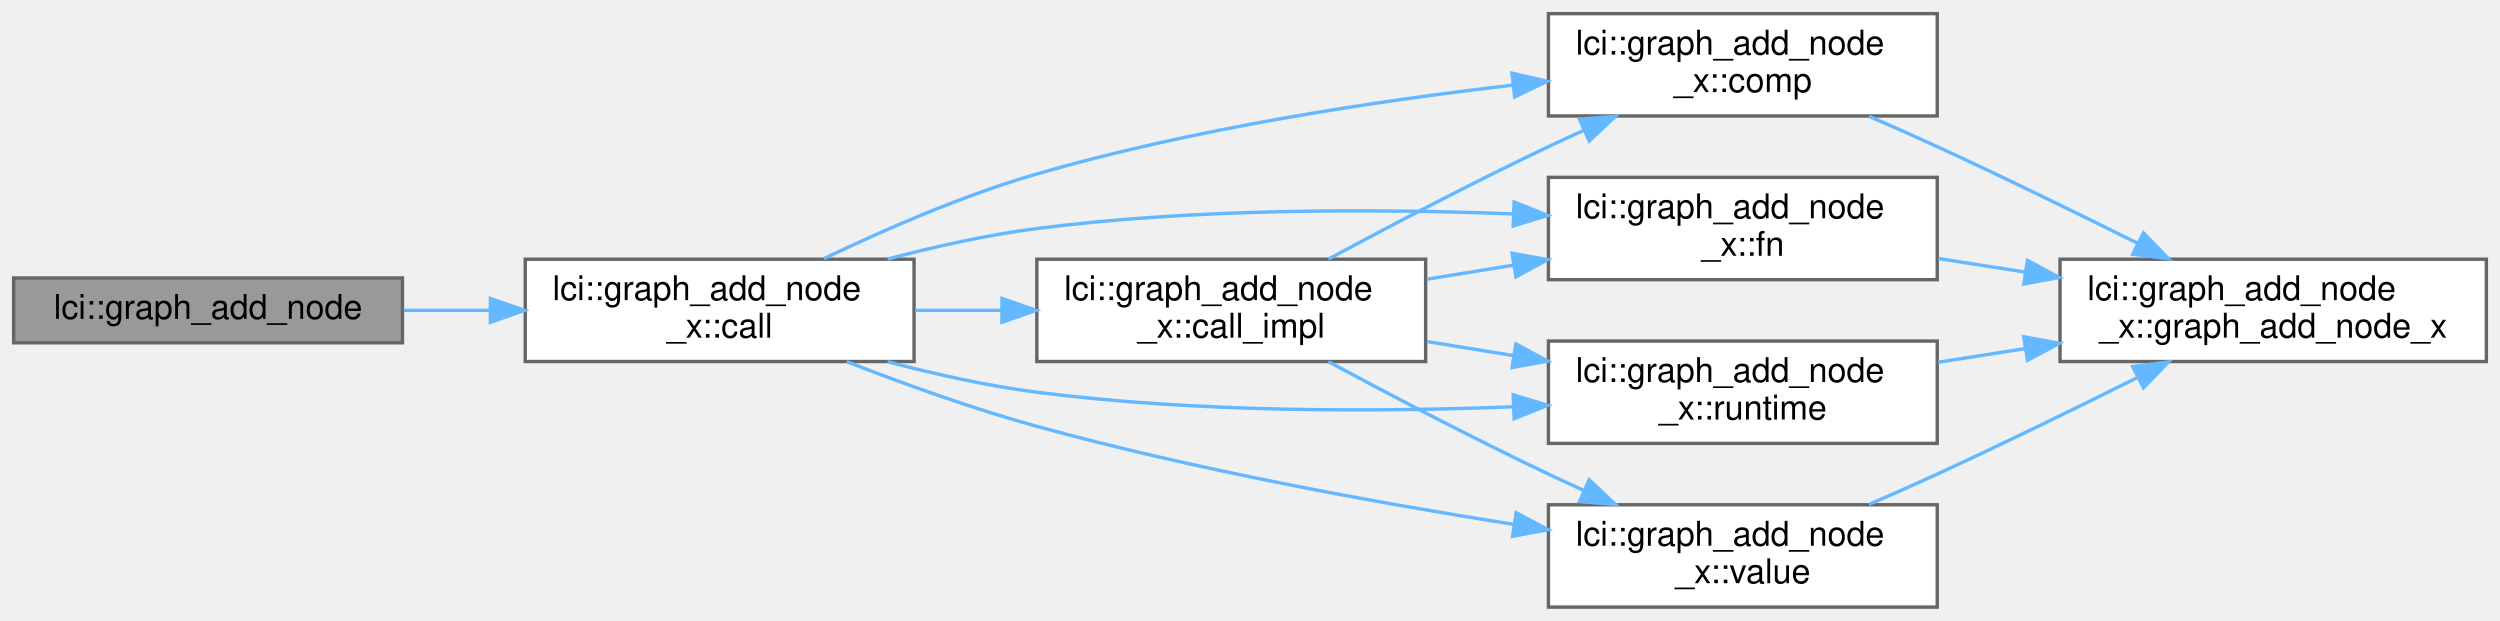
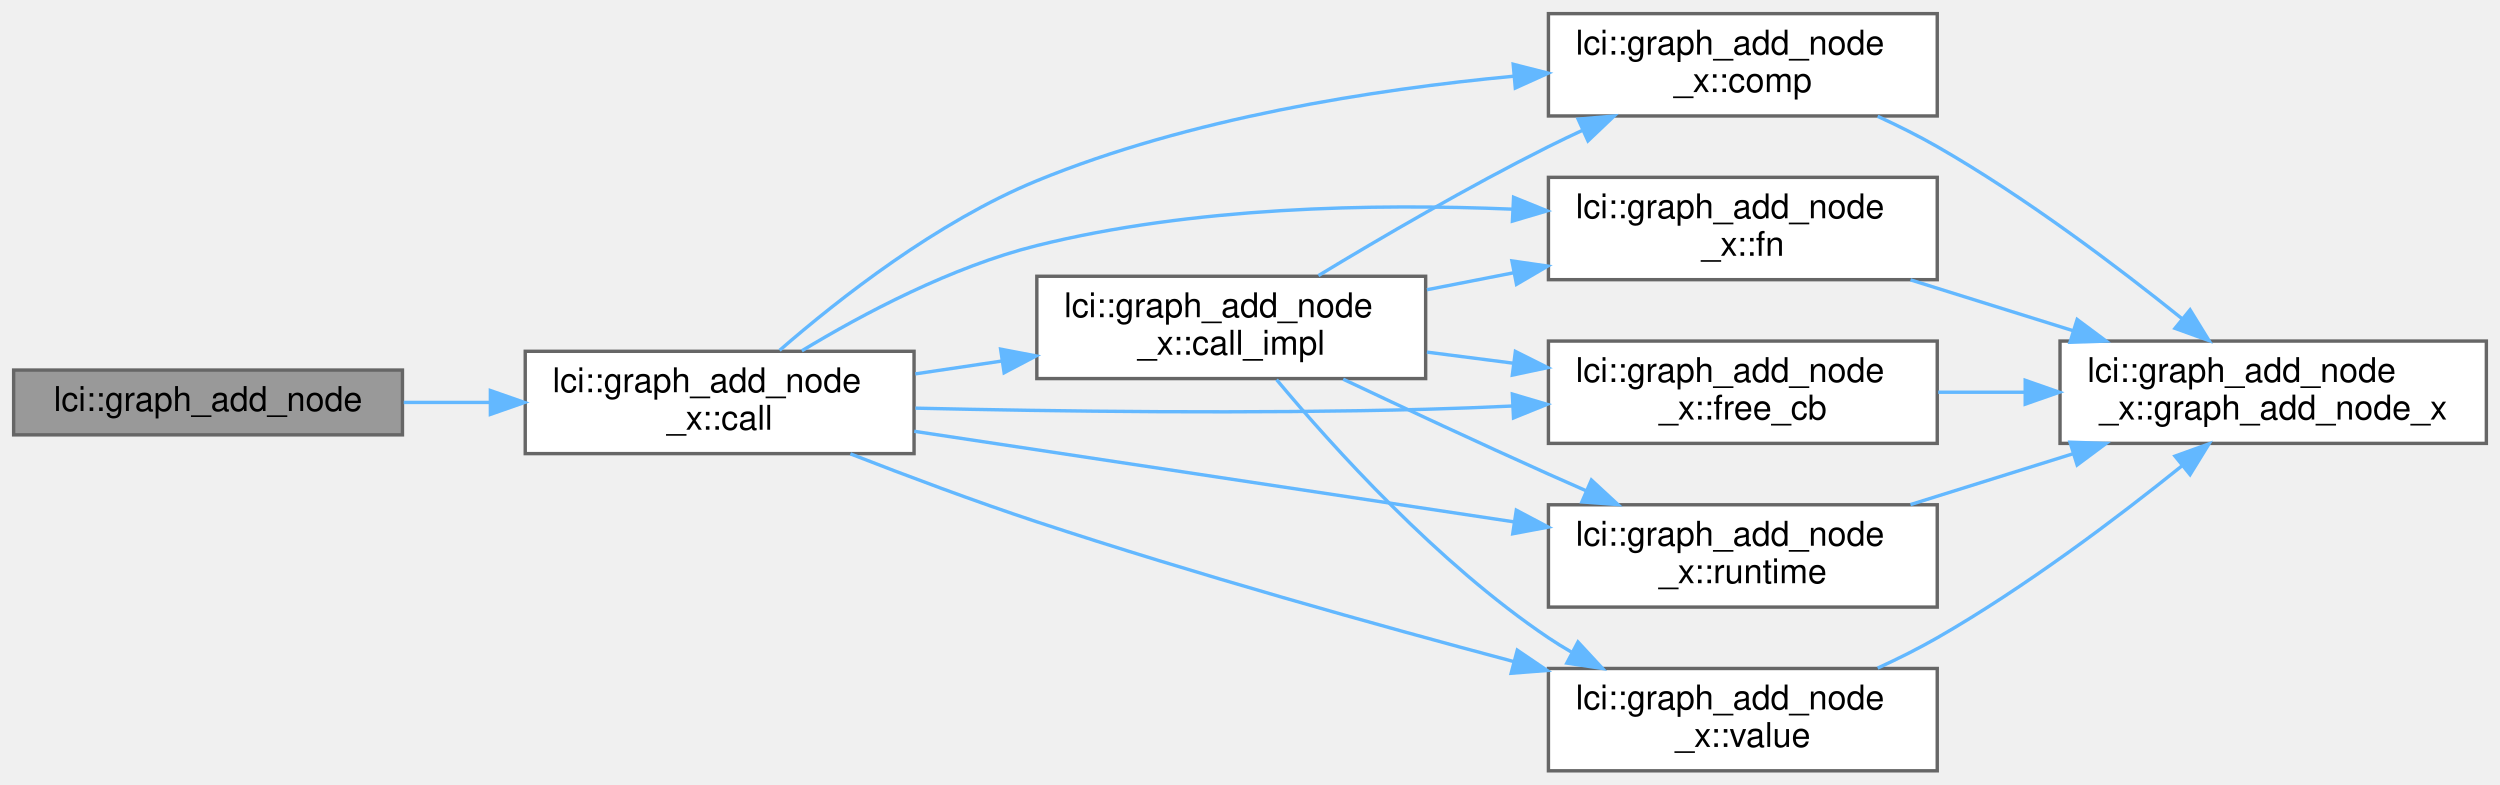
- <svg xmlns="http://www.w3.org/2000/svg" xmlns:xlink="http://www.w3.org/1999/xlink" width="733pt" height="182pt" viewBox="0.00 0.00 733.00 182.00">
-   <g id="graph0" class="graph" transform="scale(1 1) rotate(0) translate(4 178)">
+ <svg xmlns="http://www.w3.org/2000/svg" xmlns:xlink="http://www.w3.org/1999/xlink" width="733pt" height="230pt" viewBox="0.00 0.00 733.00 230.00">
+   <g id="graph0" class="graph" transform="scale(1 1) rotate(0) translate(4 226)">
    <g id="Node000001" class="node">
      <g id="a_Node000001">
        <a xlink:title=" ">
-           <polygon fill="#999999" stroke="#666666" points="114,-96.5 0,-96.5 0,-77.5 114,-77.5 114,-96.5" />
-           <text text-anchor="middle" x="57" y="-84.5" font-family="Helvetica,sans-Serif" font-size="10.00">lci::graph_add_node</text>
+           <polygon fill="#999999" stroke="#666666" points="114,-117.5 0,-117.5 0,-98.5 114,-98.5 114,-117.5" />
+           <text text-anchor="middle" x="57" y="-105.5" font-family="Helvetica,sans-Serif" font-size="10.00">lci::graph_add_node</text>
        </a>
      </g>
    </g>
    <g id="Node000002" class="node">
      <g id="a_Node000002">
        <a xlink:href="../../d8/db8/classlci_1_1graph__add__node__x.html#a460287e23a6bd0f072f2edfc8d531138" target="_top" xlink:title=" ">
-           <polygon fill="white" stroke="#666666" points="264,-102 150,-102 150,-72 264,-72 264,-102" />
-           <text text-anchor="start" x="158" y="-90" font-family="Helvetica,sans-Serif" font-size="10.00">lci::graph_add_node</text>
-           <text text-anchor="middle" x="207" y="-79" font-family="Helvetica,sans-Serif" font-size="10.00">_x::call</text>
+           <polygon fill="white" stroke="#666666" points="264,-123 150,-123 150,-93 264,-93 264,-123" />
+           <text text-anchor="start" x="158" y="-111" font-family="Helvetica,sans-Serif" font-size="10.00">lci::graph_add_node</text>
+           <text text-anchor="middle" x="207" y="-100" font-family="Helvetica,sans-Serif" font-size="10.00">_x::call</text>
        </a>
      </g>
    </g>
    <g id="edge1_Node000001_Node000002" class="edge">
      <g id="a_edge1_Node000001_Node000002">
        <a xlink:title=" ">
-           <path fill="none" stroke="#63b8ff" d="M114.37,-87C122.62,-87 131.18,-87 139.6,-87" />
-           <polygon fill="#63b8ff" stroke="#63b8ff" points="139.78,-90.5 149.78,-87 139.78,-83.5 139.78,-90.5" />
+           <path fill="none" stroke="#63b8ff" d="M114.37,-108C122.62,-108 131.18,-108 139.6,-108" />
+           <polygon fill="#63b8ff" stroke="#63b8ff" points="139.78,-111.5 149.78,-108 139.78,-104.5 139.78,-111.5" />
        </a>
      </g>
    </g>
    <g id="Node000003" class="node">
      <g id="a_Node000003">
-         <a xlink:href="../../d8/db8/classlci_1_1graph__add__node__x.html#aba648beb0aa746fd273201aec8f1fa23" target="_top" xlink:title=" ">
-           <polygon fill="white" stroke="#666666" points="414,-102 300,-102 300,-72 414,-72 414,-102" />
-           <text text-anchor="start" x="308" y="-90" font-family="Helvetica,sans-Serif" font-size="10.00">lci::graph_add_node</text>
-           <text text-anchor="middle" x="357" y="-79" font-family="Helvetica,sans-Serif" font-size="10.00">_x::call_impl</text>
+         <a xlink:href="../../d8/db8/classlci_1_1graph__add__node__x.html#a776412579ebcf653592710c1d6b4df24" target="_top" xlink:title=" ">
+           <polygon fill="white" stroke="#666666" points="414,-145 300,-145 300,-115 414,-115 414,-145" />
+           <text text-anchor="start" x="308" y="-133" font-family="Helvetica,sans-Serif" font-size="10.00">lci::graph_add_node</text>
+           <text text-anchor="middle" x="357" y="-122" font-family="Helvetica,sans-Serif" font-size="10.00">_x::call_impl</text>
        </a>
      </g>
    </g>
    <g id="edge2_Node000002_Node000003" class="edge">
      <g id="a_edge2_Node000002_Node000003">
        <a xlink:title=" ">
-           <path fill="none" stroke="#63b8ff" d="M264.37,-87C272.62,-87 281.18,-87 289.6,-87" />
-           <polygon fill="#63b8ff" stroke="#63b8ff" points="289.78,-90.5 299.78,-87 289.78,-83.5 289.78,-90.5" />
+           <path fill="none" stroke="#63b8ff" d="M264.37,-116.38C272.71,-117.62 281.37,-118.91 289.88,-120.17" />
+           <polygon fill="#63b8ff" stroke="#63b8ff" points="289.38,-123.63 299.78,-121.64 290.41,-116.71 289.38,-123.63" />
        </a>
      </g>
    </g>
    <g id="Node000004" class="node">
      <g id="a_Node000004">
        <a xlink:href="../../d8/db8/classlci_1_1graph__add__node__x.html#af5a94360ae245e1d987f97035d7608c9" target="_top" xlink:title=" ">
-           <polygon fill="white" stroke="#666666" points="564,-174 450,-174 450,-144 564,-144 564,-174" />
-           <text text-anchor="start" x="458" y="-162" font-family="Helvetica,sans-Serif" font-size="10.00">lci::graph_add_node</text>
-           <text text-anchor="middle" x="507" y="-151" font-family="Helvetica,sans-Serif" font-size="10.00">_x::comp</text>
-         </a>
-       </g>
-     </g>
-     <g id="edge11_Node000002_Node000004" class="edge">
-       <g id="a_edge11_Node000002_Node000004">
-         <a xlink:title=" ">
-           <path fill="none" stroke="#63b8ff" d="M237.53,-102.15C255.23,-110.64 278.42,-120.75 300,-127 345.67,-140.24 398.71,-148.31 439.53,-153.04" />
-           <polygon fill="#63b8ff" stroke="#63b8ff" points="439.31,-156.54 449.64,-154.17 440.09,-149.58 439.31,-156.54" />
+           <polygon fill="white" stroke="#666666" points="564,-222 450,-222 450,-192 564,-192 564,-222" />
+           <text text-anchor="start" x="458" y="-210" font-family="Helvetica,sans-Serif" font-size="10.00">lci::graph_add_node</text>
+           <text text-anchor="middle" x="507" y="-199" font-family="Helvetica,sans-Serif" font-size="10.00">_x::comp</text>
+         </a>
+       </g>
+     </g>
+     <g id="edge13_Node000002_Node000004" class="edge">
+       <g id="a_edge13_Node000002_Node000004">
+         <a xlink:title=" ">
+           <path fill="none" stroke="#63b8ff" d="M224.57,-123.27C241.99,-138.42 270.87,-161.05 300,-173 344.61,-191.3 398.49,-199.77 439.95,-203.67" />
+           <polygon fill="#63b8ff" stroke="#63b8ff" points="439.67,-207.16 449.94,-204.55 440.29,-200.19 439.67,-207.16" />
        </a>
      </g>
    </g>
    <g id="Node000006" class="node">
      <g id="a_Node000006">
        <a xlink:href="../../d8/db8/classlci_1_1graph__add__node__x.html#ab69e3173f39a1f4bdd1a90b6a5f4aa26" target="_top" xlink:title=" ">
+           <polygon fill="white" stroke="#666666" points="564,-174 450,-174 450,-144 564,-144 564,-174" />
+           <text text-anchor="start" x="458" y="-162" font-family="Helvetica,sans-Serif" font-size="10.00">lci::graph_add_node</text>
+           <text text-anchor="middle" x="507" y="-151" font-family="Helvetica,sans-Serif" font-size="10.00">_x::fn</text>
+         </a>
+       </g>
+     </g>
+     <g id="edge14_Node000002_Node000006" class="edge">
+       <g id="a_edge14_Node000002_Node000006">
+         <a xlink:title=" ">
+           <path fill="none" stroke="#63b8ff" d="M231.09,-123.14C249.06,-134.01 275.05,-147.79 300,-154 345.6,-165.35 398.65,-166.37 439.49,-164.67" />
+           <polygon fill="#63b8ff" stroke="#63b8ff" points="439.78,-168.16 449.6,-164.18 439.44,-161.17 439.78,-168.16" />
+         </a>
+       </g>
+     </g>
+     <g id="Node000007" class="node">
+       <g id="a_Node000007">
+         <a xlink:href="../../d8/db8/classlci_1_1graph__add__node__x.html#abf32ff790df8f3e32011a671d3dd831c" target="_top" xlink:title=" ">
          <polygon fill="white" stroke="#666666" points="564,-126 450,-126 450,-96 564,-96 564,-126" />
          <text text-anchor="start" x="458" y="-114" font-family="Helvetica,sans-Serif" font-size="10.00">lci::graph_add_node</text>
-           <text text-anchor="middle" x="507" y="-103" font-family="Helvetica,sans-Serif" font-size="10.00">_x::fn</text>
-         </a>
-       </g>
-     </g>
-     <g id="edge12_Node000002_Node000006" class="edge">
-       <g id="a_edge12_Node000002_Node000006">
-         <a xlink:title=" ">
-           <path fill="none" stroke="#63b8ff" d="M256.25,-102.05C270.22,-105.74 285.59,-109.15 300,-111 346.44,-116.96 399.25,-116.82 439.77,-115.27" />
-           <polygon fill="#63b8ff" stroke="#63b8ff" points="439.95,-118.76 449.8,-114.84 439.66,-111.77 439.95,-118.76" />
-         </a>
-       </g>
-     </g>
-     <g id="Node000007" class="node">
-       <g id="a_Node000007">
+           <text text-anchor="middle" x="507" y="-103" font-family="Helvetica,sans-Serif" font-size="10.00">_x::free_cb</text>
+         </a>
+       </g>
+     </g>
+     <g id="edge15_Node000002_Node000007" class="edge">
+       <g id="a_edge15_Node000002_Node000007">
+         <a xlink:title=" ">
+           <path fill="none" stroke="#63b8ff" d="M264.4,-106.33C305.81,-105.38 363.41,-104.63 414,-106 422.27,-106.22 430.96,-106.56 439.56,-106.96" />
+           <polygon fill="#63b8ff" stroke="#63b8ff" points="439.42,-110.46 449.58,-107.45 439.76,-103.47 439.42,-110.46" />
+         </a>
+       </g>
+     </g>
+     <g id="Node000008" class="node">
+       <g id="a_Node000008">
        <a xlink:href="../../d8/db8/classlci_1_1graph__add__node__x.html#a3a7ff8b535243a36246e26a4ddae59cf" target="_top" xlink:title=" ">
          <polygon fill="white" stroke="#666666" points="564,-78 450,-78 450,-48 564,-48 564,-78" />
          <text text-anchor="start" x="458" y="-66" font-family="Helvetica,sans-Serif" font-size="10.00">lci::graph_add_node</text>
          <text text-anchor="middle" x="507" y="-55" font-family="Helvetica,sans-Serif" font-size="10.00">_x::runtime</text>
        </a>
      </g>
    </g>
-     <g id="edge13_Node000002_Node000007" class="edge">
-       <g id="a_edge13_Node000002_Node000007">
-         <a xlink:title=" ">
-           <path fill="none" stroke="#63b8ff" d="M256.25,-71.95C270.22,-68.26 285.59,-64.85 300,-63 346.44,-57.04 399.25,-57.18 439.77,-58.73" />
-           <polygon fill="#63b8ff" stroke="#63b8ff" points="439.66,-62.23 449.8,-59.16 439.95,-55.24 439.66,-62.23" />
-         </a>
-       </g>
-     </g>
-     <g id="Node000008" class="node">
-       <g id="a_Node000008">
+     <g id="edge16_Node000002_Node000008" class="edge">
+       <g id="a_edge16_Node000002_Node000008">
+         <a xlink:title=" ">
+           <path fill="none" stroke="#63b8ff" d="M264.05,-99.54C314.02,-91.99 387.22,-80.94 440.01,-72.97" />
+           <polygon fill="#63b8ff" stroke="#63b8ff" points="440.58,-76.42 449.95,-71.46 439.54,-69.5 440.58,-76.42" />
+         </a>
+       </g>
+     </g>
+     <g id="Node000009" class="node">
+       <g id="a_Node000009">
        <a xlink:href="../../d8/db8/classlci_1_1graph__add__node__x.html#ad8884eb9033553a67cd075cfbcac2b25" target="_top" xlink:title=" ">
          <polygon fill="white" stroke="#666666" points="564,-30 450,-30 450,0 564,0 564,-30" />
          <text text-anchor="start" x="458" y="-18" font-family="Helvetica,sans-Serif" font-size="10.00">lci::graph_add_node</text>
          <text text-anchor="middle" x="507" y="-7" font-family="Helvetica,sans-Serif" font-size="10.00">_x::value</text>
        </a>
      </g>
    </g>
-     <g id="edge14_Node000002_Node000008" class="edge">
-       <g id="a_edge14_Node000002_Node000008">
-         <a xlink:title=" ">
-           <path fill="none" stroke="#63b8ff" d="M244.24,-71.97C260.99,-65.45 281.28,-58.14 300,-53 346.07,-40.34 399.1,-30.67 439.82,-24.25" />
-           <polygon fill="#63b8ff" stroke="#63b8ff" points="440.55,-27.68 449.89,-22.69 439.48,-20.76 440.55,-27.68" />
+     <g id="edge17_Node000002_Node000009" class="edge">
+       <g id="a_edge17_Node000002_Node000009">
+         <a xlink:title=" ">
+           <path fill="none" stroke="#63b8ff" d="M245.33,-92.93C261.94,-86.45 281.83,-79 300,-73 346.28,-57.71 399.22,-42.86 439.85,-32.02" />
+           <polygon fill="#63b8ff" stroke="#63b8ff" points="440.87,-35.37 449.63,-29.42 439.07,-28.6 440.87,-35.37" />
        </a>
      </g>
    </g>
    <g id="edge3_Node000003_Node000004" class="edge">
      <g id="a_edge3_Node000003_Node000004">
        <a xlink:title=" ">
-           <path fill="none" stroke="#63b8ff" d="M385.5,-102.05C403.64,-111.8 428.03,-124.58 450,-135 453.35,-136.59 456.83,-138.19 460.35,-139.78" />
-           <polygon fill="#63b8ff" stroke="#63b8ff" points="459.11,-143.06 469.67,-143.91 461.95,-136.66 459.11,-143.06" />
+           <path fill="none" stroke="#63b8ff" d="M382.56,-145.2C400.84,-156.27 426.59,-171.29 450,-183 453.27,-184.63 456.67,-186.26 460.12,-187.86" />
+           <polygon fill="#63b8ff" stroke="#63b8ff" points="458.71,-191.07 469.27,-191.99 461.59,-184.69 458.71,-191.07" />
        </a>
      </g>
    </g>
    <g id="edge5_Node000003_Node000006" class="edge">
      <g id="a_edge5_Node000003_Node000006">
        <a xlink:title=" ">
-           <path fill="none" stroke="#63b8ff" d="M414.37,-96.14C422.71,-97.49 431.37,-98.9 439.88,-100.28" />
-           <polygon fill="#63b8ff" stroke="#63b8ff" points="439.35,-103.74 449.78,-101.88 440.47,-96.83 439.35,-103.74" />
+           <path fill="none" stroke="#63b8ff" d="M414.37,-141.05C422.71,-142.68 431.37,-144.38 439.88,-146.04" />
+           <polygon fill="#63b8ff" stroke="#63b8ff" points="439.3,-149.5 449.78,-147.98 440.64,-142.63 439.3,-149.5" />
        </a>
      </g>
    </g>
    <g id="edge7_Node000003_Node000007" class="edge">
      <g id="a_edge7_Node000003_Node000007">
        <a xlink:title=" ">
-           <path fill="none" stroke="#63b8ff" d="M414.37,-77.86C422.71,-76.51 431.37,-75.1 439.88,-73.72" />
-           <polygon fill="#63b8ff" stroke="#63b8ff" points="440.47,-77.17 449.78,-72.12 439.35,-70.26 440.47,-77.17" />
+           <path fill="none" stroke="#63b8ff" d="M414.37,-122.76C422.62,-121.7 431.18,-120.61 439.6,-119.52" />
+           <polygon fill="#63b8ff" stroke="#63b8ff" points="440.31,-122.96 449.78,-118.22 439.42,-116.02 440.31,-122.96" />
        </a>
      </g>
    </g>
    <g id="edge9_Node000003_Node000008" class="edge">
      <g id="a_edge9_Node000003_Node000008">
        <a xlink:title=" ">
-           <path fill="none" stroke="#63b8ff" d="M385.5,-71.95C403.64,-62.2 428.03,-49.42 450,-39 453.35,-37.41 456.83,-35.81 460.35,-34.22" />
-           <polygon fill="#63b8ff" stroke="#63b8ff" points="461.95,-37.34 469.67,-30.09 459.11,-30.94 461.95,-37.34" />
+           <path fill="none" stroke="#63b8ff" d="M389.82,-114.82C407.48,-106.47 429.89,-96.01 450,-87 453.59,-85.39 457.32,-83.75 461.07,-82.1" />
+           <polygon fill="#63b8ff" stroke="#63b8ff" points="462.6,-85.26 470.38,-78.06 459.81,-78.84 462.6,-85.26" />
+         </a>
+       </g>
+     </g>
+     <g id="edge11_Node000003_Node000009" class="edge">
+       <g id="a_edge11_Node000003_Node000009">
+         <a xlink:title=" ">
+           <path fill="none" stroke="#63b8ff" d="M370.29,-114.69C386.72,-95.02 417.57,-60.83 450,-39 452.15,-37.55 454.4,-36.16 456.71,-34.83" />
+           <polygon fill="#63b8ff" stroke="#63b8ff" points="458.66,-37.77 465.86,-30 455.39,-31.58 458.66,-37.77" />
        </a>
      </g>
    </g>
    <g id="Node000005" class="node">
      <g id="a_Node000005">
        <a xlink:href="../../d8/db8/classlci_1_1graph__add__node__x.html#a50a334110e183170c11b7ae96cd92305" target="_top" xlink:title=" ">
-           <polygon fill="white" stroke="#666666" points="725,-102 600,-102 600,-72 725,-72 725,-102" />
-           <text text-anchor="start" x="608" y="-90" font-family="Helvetica,sans-Serif" font-size="10.00">lci::graph_add_node</text>
-           <text text-anchor="middle" x="662.5" y="-79" font-family="Helvetica,sans-Serif" font-size="10.00">_x::graph_add_node_x</text>
+           <polygon fill="white" stroke="#666666" points="725,-126 600,-126 600,-96 725,-96 725,-126" />
+           <text text-anchor="start" x="608" y="-114" font-family="Helvetica,sans-Serif" font-size="10.00">lci::graph_add_node</text>
+           <text text-anchor="middle" x="662.5" y="-103" font-family="Helvetica,sans-Serif" font-size="10.00">_x::graph_add_node_x</text>
        </a>
      </g>
    </g>
    <g id="edge4_Node000004_Node000005" class="edge">
      <g id="a_edge4_Node000004_Node000005">
        <a xlink:title=" ">
-           <path fill="none" stroke="#63b8ff" d="M543.97,-143.91C550.66,-141.02 557.56,-137.96 564,-135 583.56,-126 605.05,-115.49 622.87,-106.6" />
-           <polygon fill="#63b8ff" stroke="#63b8ff" points="624.45,-109.72 631.82,-102.11 621.32,-103.46 624.45,-109.72" />
+           <path fill="none" stroke="#63b8ff" d="M546.53,-191.89C552.49,-189.15 558.49,-186.16 564,-183 589.76,-168.23 616.75,-147.87 635.78,-132.56" />
+           <polygon fill="#63b8ff" stroke="#63b8ff" points="638.13,-135.16 643.68,-126.14 633.71,-129.73 638.13,-135.16" />
        </a>
      </g>
    </g>
    <g id="edge6_Node000006_Node000005" class="edge">
      <g id="a_edge6_Node000006_Node000005">
        <a xlink:title=" ">
-           <path fill="none" stroke="#63b8ff" d="M564.29,-102.2C572.59,-100.9 581.24,-99.55 589.8,-98.21" />
-           <polygon fill="#63b8ff" stroke="#63b8ff" points="590.45,-101.65 599.79,-96.65 589.37,-94.74 590.45,-101.65" />
+           <path fill="none" stroke="#63b8ff" d="M556.15,-143.94C571.29,-139.21 588.17,-133.93 603.9,-129.01" />
+           <polygon fill="#63b8ff" stroke="#63b8ff" points="605.02,-132.33 613.52,-126 602.93,-125.65 605.02,-132.33" />
        </a>
      </g>
    </g>
    <g id="edge8_Node000007_Node000005" class="edge">
      <g id="a_edge8_Node000007_Node000005">
        <a xlink:title=" ">
-           <path fill="none" stroke="#63b8ff" d="M564.29,-71.8C572.59,-73.1 581.24,-74.45 589.8,-75.79" />
-           <polygon fill="#63b8ff" stroke="#63b8ff" points="589.37,-79.26 599.79,-77.35 590.45,-72.35 589.37,-79.26" />
+           <path fill="none" stroke="#63b8ff" d="M564.29,-111C572.5,-111 581.05,-111 589.52,-111" />
+           <polygon fill="#63b8ff" stroke="#63b8ff" points="589.79,-114.5 599.79,-111 589.79,-107.5 589.79,-114.5" />
        </a>
      </g>
    </g>
    <g id="edge10_Node000008_Node000005" class="edge">
      <g id="a_edge10_Node000008_Node000005">
        <a xlink:title=" ">
-           <path fill="none" stroke="#63b8ff" d="M543.97,-30.09C550.66,-32.98 557.56,-36.04 564,-39 583.56,-48 605.05,-58.51 622.87,-67.4" />
-           <polygon fill="#63b8ff" stroke="#63b8ff" points="621.32,-70.54 631.82,-71.89 624.45,-64.28 621.32,-70.54" />
+           <path fill="none" stroke="#63b8ff" d="M556.15,-78.06C571.29,-82.79 588.17,-88.07 603.9,-92.99" />
+           <polygon fill="#63b8ff" stroke="#63b8ff" points="602.93,-96.35 613.52,-96 605.02,-89.67 602.93,-96.35" />
+         </a>
+       </g>
+     </g>
+     <g id="edge12_Node000009_Node000005" class="edge">
+       <g id="a_edge12_Node000009_Node000005">
+         <a xlink:title=" ">
+           <path fill="none" stroke="#63b8ff" d="M546.53,-30.11C552.49,-32.85 558.49,-35.84 564,-39 589.76,-53.77 616.75,-74.13 635.78,-89.44" />
+           <polygon fill="#63b8ff" stroke="#63b8ff" points="633.71,-92.27 643.68,-95.86 638.13,-86.84 633.71,-92.27" />
        </a>
      </g>
    </g>
  </g>
</svg>
